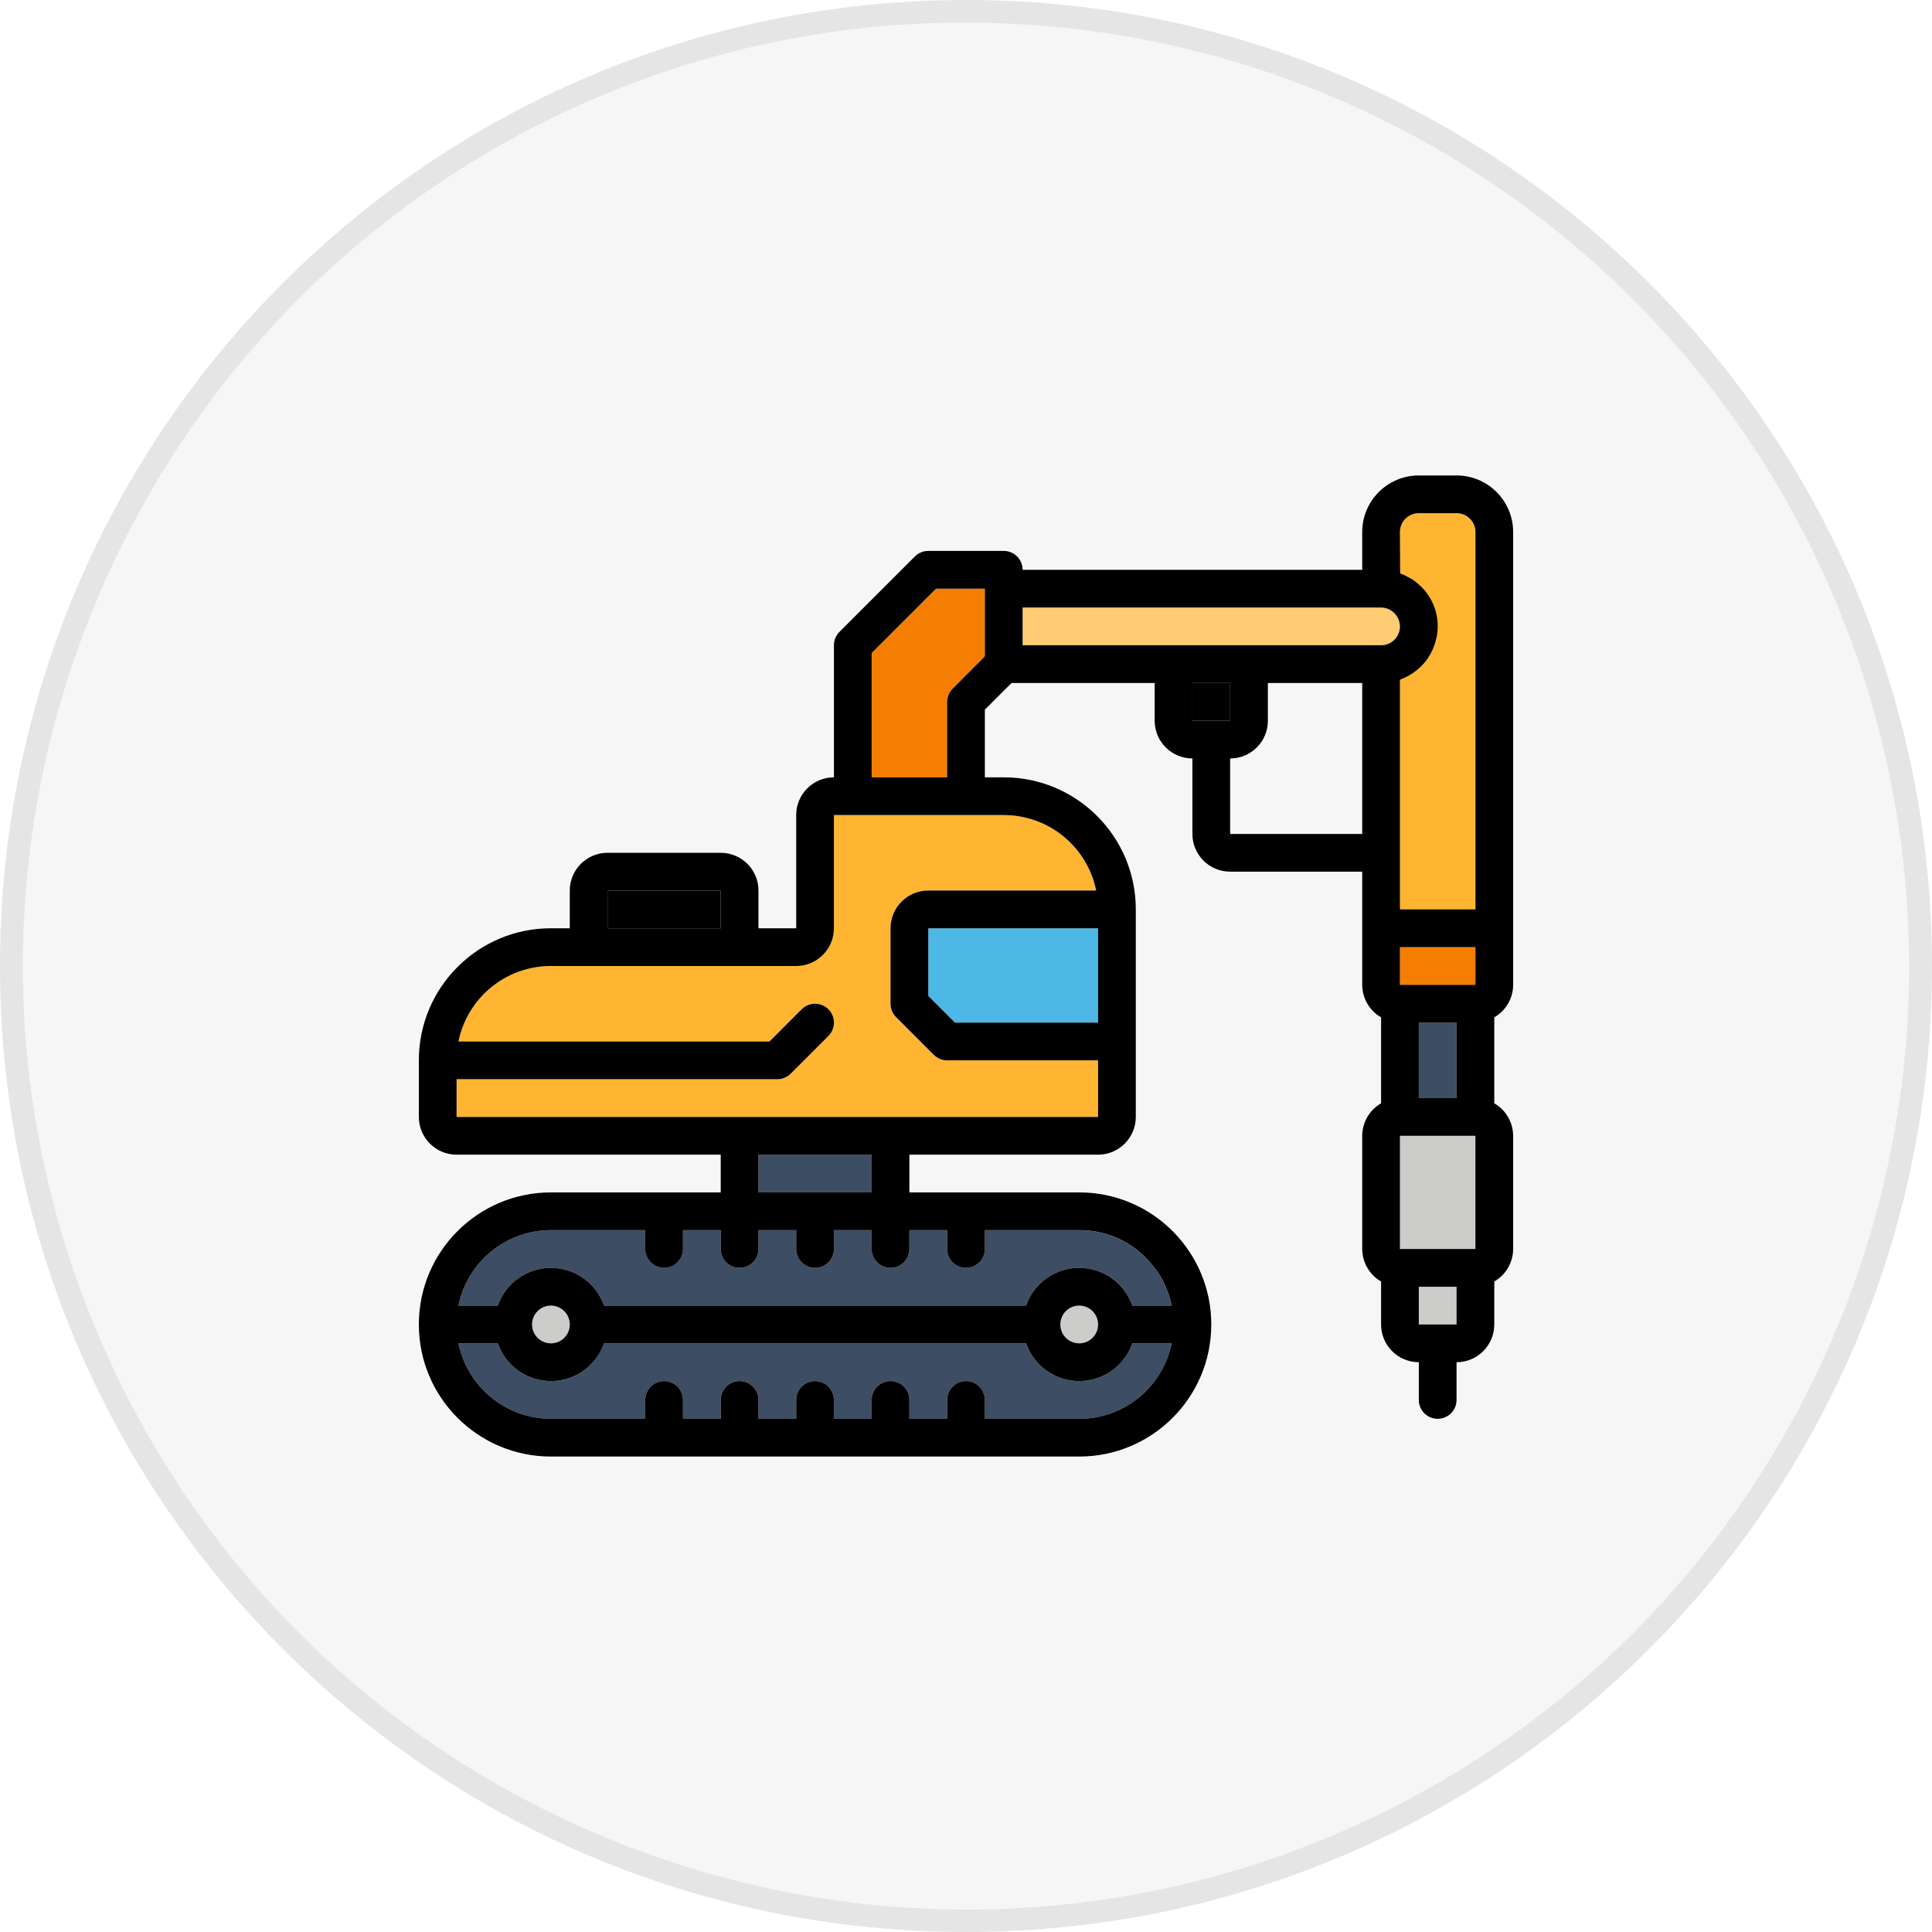
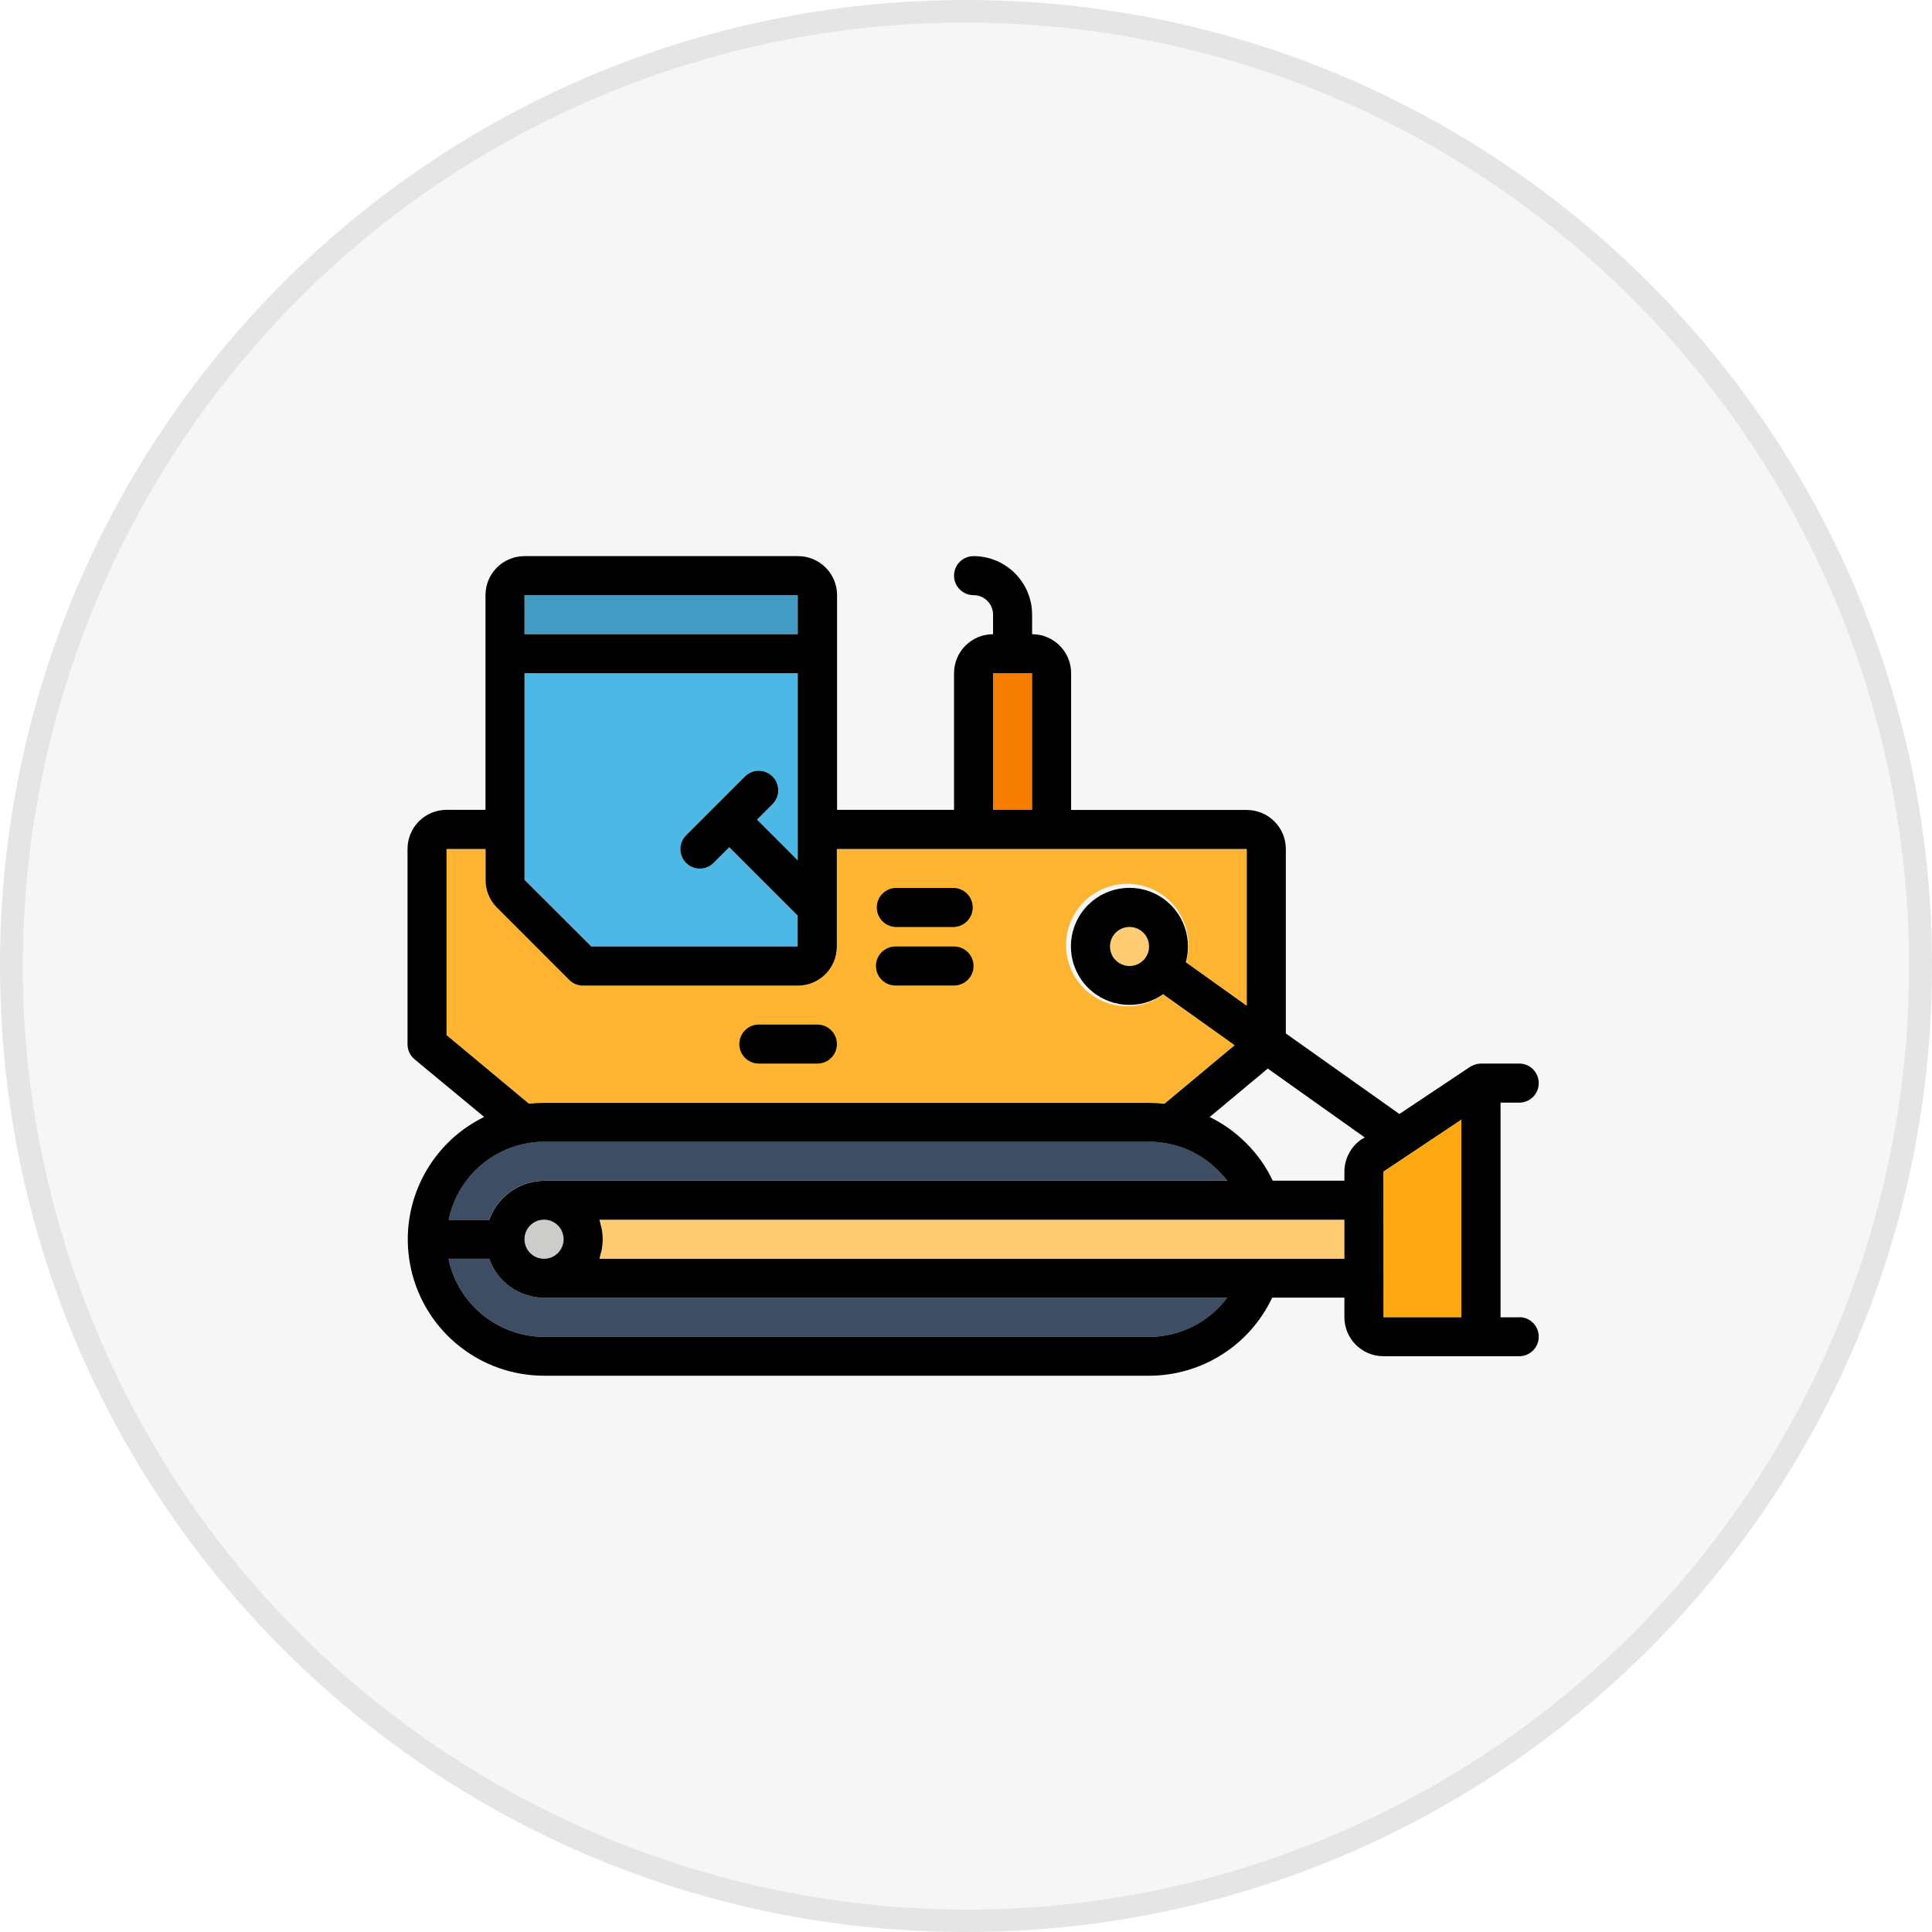
<svg xmlns="http://www.w3.org/2000/svg" viewBox="0 0 512 512">
  <g opacity=".5">
    <path d="m256 509a253 253 0 0 1 -178.9-431.9 253 253 0 0 1 357.8 357.8 251.37 251.37 0 0 1 -178.9 74.1z" fill="#eee" />
    <path d="m256 6a250.07 250.07 0 0 1 97.31 480.36 250.07 250.07 0 0 1 -194.62-460.72 248.53 248.53 0 0 1 97.31-19.64m0-6c-141.38 0-256 114.62-256 256s114.62 256 256 256 256-114.62 256-256-114.62-256-256-256z" fill="#ccc" />
  </g>
-   <circle cx="286" cy="351" fill="#ccccca" r="5" />
-   <path d="m300.08 346h10.42a25.08 25.08 0 0 0 -24.5-20h-25v5a5 5 0 0 1 -10 0v-5h-10v5a5 5 0 0 1 -10 0v-5h-10v5a5 5 0 0 1 -10 0v-5h-10v5a5 5 0 0 1 -10 0v-5h-10v5a5 5 0 0 1 -10 0v-5h-25a25 25 0 0 0 -24.5 20h10.42a14.91 14.91 0 0 1 28.16 0h111.84a14.91 14.91 0 0 1 28.16 0z" fill="#3d4d63" />
-   <circle cx="146" cy="351" fill="#ccccca" r="5" />
-   <path d="m251 186a5 5 0 0 1 1.46-3.54l8.54-8.53v-17.93h-12.93l-17.07 17.07v32.93h20z" fill="#f57e00" />
-   <path d="m201 306h30v10h-30z" fill="#3d4d63" />
-   <path d="m286 376a25 25 0 0 0 24.5-20h-10.42a14.91 14.91 0 0 1 -28.16 0h-111.84a14.91 14.91 0 0 1 -28.16 0h-10.42a25.07 25.07 0 0 0 24.5 20h25v-5a5 5 0 0 1 10 0v5h10v-5a5 5 0 0 1 10 0v5h10v-5a5 5 0 0 1 10 0v5h10v-5a5 5 0 0 1 10 0v5h10v-5a5 5 0 0 1 10 0v5z" fill="#3d4d63" />
-   <path d="m161 236h30v10h-30z" />
-   <path d="m209.54 284.54a5 5 0 0 1 -3.54 1.46h-85v10h170v-15h-40a5 5 0 0 1 -3.54-1.46l-10-10a5 5 0 0 1 -1.46-3.54v-20a10 10 0 0 1 10-10h44.5a25 25 0 0 0 -24.5-20h-45v30a10 10 0 0 1 -10 10h-65a25 25 0 0 0 -24.5 20h82.43l8.53-8.54a5 5 0 0 1 7.08 7.08z" fill="#ffb531" />
-   <path d="m376 341h10v10h-10z" fill="#ccccca" />
-   <path d="m371 251h20v10h-20z" fill="#f57e00" />
-   <path d="m386 136h-10a5 5 0 0 0 -5 5v10.88c.12.05.23.13.35.17a14.67 14.67 0 0 1 1.87.91c.31.17.63.31.92.5a15.33 15.33 0 0 1 2.26 1.83c.06.06.13.09.19.16a14.65 14.65 0 0 1 4.08 13.29c0 .28-.13.55-.19.82a14.45 14.45 0 0 1 -.57 1.8c-.11.28-.22.56-.34.84a15.33 15.33 0 0 1 -.92 1.69c-.13.2-.24.42-.38.62a14 14 0 0 1 -1.67 2c-.1.11-.23.2-.34.3a13.75 13.75 0 0 1 -1.67 1.38 7.61 7.61 0 0 1 -.73.47 13.73 13.73 0 0 1 -1.6.87c-.28.13-.54.26-.82.37s-.33.15-.5.22v60.88h20v-100a5 5 0 0 0 -4.94-5z" fill="#ffb531" />
-   <path d="m246 263.93 7.07 7.07h37.93v-25h-45z" fill="#4db7e5" />
-   <path d="m376 271h10v20h-10z" fill="#3d4d63" />
-   <path d="m371 301h20v30h-20z" fill="#ccccca" />
-   <path d="m316 181h10v10h-10z" />
-   <path d="m371 166a5.07 5.07 0 0 0 -5-5h-95v10h95a5 5 0 0 0 5-5z" fill="#ffcb73" />
-   <path d="m386 126h-10a15 15 0 0 0 -15 15v10h-90a5 5 0 0 0 -5-5h-20a5 5 0 0 0 -3.54 1.46l-20 20a5 5 0 0 0 -1.46 3.54v35a10 10 0 0 0 -10 10v30h-10v-10a10 10 0 0 0 -10-10h-30a10 10 0 0 0 -10 10v10h-5a35 35 0 0 0 -35 35v15a10 10 0 0 0 10 10h70v10h-45a35 35 0 0 0 0 70h140a35 35 0 0 0 0-70h-45v-10h50a10 10 0 0 0 10-10v-55a35 35 0 0 0 -35-35h-5v-17.93l7.07-7.07h37.93v10a10 10 0 0 0 10 10v20a10 10 0 0 0 10 10h35v30a10 10 0 0 0 5 8.61v22.78a10 10 0 0 0 -5 8.61v30a10 10 0 0 0 5 8.61v11.39a10 10 0 0 0 10 10v10a5 5 0 0 0 10 0v-10a10 10 0 0 0 10-10v-11.39a10 10 0 0 0 5-8.61v-30a10 10 0 0 0 -5-8.61v-22.78a10 10 0 0 0 5-8.61v-120a15 15 0 0 0 -15-15zm-15 15a5 5 0 0 1 5-5h10a5 5 0 0 1 5 5v100h-20v-60.85c.17-.07.32-.16.5-.22s.54-.24.82-.37a13.73 13.73 0 0 0 1.6-.87 7.61 7.61 0 0 0 .73-.47 13.75 13.75 0 0 0 1.67-1.38c.11-.1.24-.19.34-.3a14 14 0 0 0 1.67-2c.14-.2.25-.42.38-.62a15.33 15.33 0 0 0 .92-1.69c.12-.28.23-.56.34-.84a14.45 14.45 0 0 0 .57-1.8c.06-.27.15-.54.19-.82a14.65 14.65 0 0 0 -4.08-13.29c-.06-.07-.13-.1-.19-.16a15.33 15.33 0 0 0 -2.26-1.83c-.29-.19-.61-.33-.92-.5a14.67 14.67 0 0 0 -1.87-.91c-.12 0-.23-.12-.35-.17zm20 120h-20v-10h20zm0 70h-20v-30h20zm-5-40h-10v-20h10zm-225-55h30v10h-30zm125 140h-25v-5a5 5 0 0 0 -10 0v5h-10v-5a5 5 0 0 0 -10 0v5h-10v-5a5 5 0 0 0 -10 0v5h-10v-5a5 5 0 0 0 -10 0v5h-10v-5a5 5 0 0 0 -10 0v5h-25a25.07 25.07 0 0 1 -24.5-20h10.42a14.91 14.91 0 0 0 28.16 0h111.84a14.91 14.91 0 0 0 28.16 0h10.42a25 25 0 0 1 -24.5 20zm-145-25a5 5 0 1 1 5 5 5 5 0 0 1 -5-5zm140 0a5 5 0 1 1 5 5 5 5 0 0 1 -5-5zm22.68-17.65a24.58 24.58 0 0 1 6.82 12.65h-10.42a14.91 14.91 0 0 0 -28.16 0h-111.84a14.91 14.91 0 0 0 -28.16 0h-10.42a25 25 0 0 1 24.5-20h25v5a5 5 0 0 0 10 0v-5h10v5a5 5 0 0 0 10 0v-5h10v5a5 5 0 0 0 10 0v-5h10v5a5 5 0 0 0 10 0v-5h10v5a5 5 0 0 0 10 0v-5h25a24.67 24.67 0 0 1 17.68 7.35zm-72.68-17.35h-30v-10h30zm60-45h-37.93l-7.07-7.07v-17.93h45zm-.5-35h-44.5a10 10 0 0 0 -10 10v20a5 5 0 0 0 1.46 3.54l10 10a5 5 0 0 0 3.54 1.46h40v15h-170v-10h85a5 5 0 0 0 3.54-1.46l10-10a5 5 0 0 0 -7.08-7.08l-8.53 8.54h-82.43a25 25 0 0 1 24.5-20h65a10 10 0 0 0 10-10v-30h45a25 25 0 0 1 24.5 20zm-38-53.54a5 5 0 0 0 -1.5 3.54v20h-20v-32.93l17.07-17.07h12.93v17.93zm18.5-21.46h95a5.07 5.07 0 0 1 5 5 5 5 0 0 1 -5 5h-95zm55 20v10h-10v-10zm0 40v-20a10 10 0 0 0 10-10v-10h25v40zm60 130h-10v-10h10z" />
+   <path d="m139.03 157.72h72.41v10.34h-72.41z" fill="#419bc2" />
+   <path d="m263.17 178.41h10.34v36.21h-10.34z" fill="#f57e00" />
+   <path d="m211.45 250.83v-8.21l-18.11-18.1-4.1 4.1a5.17 5.17 0 0 1 -8.72-2.28 5.19 5.19 0 0 1 1.41-5l15.52-15.52a5.17 5.17 0 0 1 7.31 7.32l-4.1 4.1 10.79 10.76v-49.59h-72.45v54.76l17.66 17.66z" fill="#4db7e5" />
+   <path d="m140.44 292.41a36.47 36.47 0 0 1 3.77-.2h160.34a36.31 36.31 0 0 1 3.76.23h.31l18.58-15.44-18.92-13.44a16.22 16.22 0 1 1 6-8.48l16.17 11.49v-41.57h-108.66v25.86a10.34 10.34 0 0 1 -10.34 10.34h-56.9a5.16 5.16 0 0 1 -3.67-1.51l-19.17-19.18a10.18 10.18 0 0 1 -3-7.29v-8.22h-10.37v49.29l21.8 18.15z" fill="#ffb531" />
+   <path d="m129.64 333.59h-10.78a26 26 0 0 0 25.35 20.69h160.34a25.84 25.84 0 0 0 20.69-10.35h-181a15.54 15.54 0 0 1 -14.6-10.34z" fill="#3d4d63" />
+   <path d="m356.28 333.59v-10.35h-197.44c.15.44.24.9.35 1.36.08.3.18.59.24.9a14.67 14.67 0 0 1 0 5.83c-.06.31-.16.6-.24.9s-.2.92-.35 1.36z" fill="#ffcb73" />
+   <path d="m387.31 296.7-20.66 13.78-.03 38.62h20.69z" fill="#ffa912" />
+   <path d="m299.38 245.66a5.17 5.17 0 1 0 5.17 5.17 5.16 5.16 0 0 0 -5.17-5.17z" fill="#ffcb73" />
+   <path d="m322.84 310.17a25.33 25.33 0 0 0 -13.63-7.17 23.51 23.51 0 0 0 -4.66-.44h-160.34a23.62 23.62 0 0 0 -4.59.42 25.85 25.85 0 0 0 -20.71 20.27h10.73a15.51 15.51 0 0 1 14.57-10.34h181a23.92 23.92 0 0 0 -2.37-2.74z" fill="#3d4d63" />
+   <circle cx="144.21" cy="328.41" fill="#ccccca" r="5.17" />
+   <path d="m402.83 349.1h-5.17v-56.89h5.17a5.18 5.18 0 0 0 0-10.35h-10.44a5.56 5.56 0 0 0 -1.76.35l-.41.2c-.21.09-.41.19-.61.3l-18.76 12.51-30.09-21.34v-48.88a10.35 10.35 0 0 0 -10.35-10.35h-46.55v-36.24a10.34 10.34 0 0 0 -10.34-10.34v-5.17a15.52 15.52 0 0 0 -15.52-15.52 5.17 5.17 0 1 0 0 10.34 5.17 5.17 0 0 1 5.17 5.18v5.17a10.34 10.34 0 0 0 -10.34 10.34v36.21h-31v-56.9a10.34 10.34 0 0 0 -10.34-10.34h-72.49a10.34 10.34 0 0 0 -10.34 10.34v56.9h-10.32a10.34 10.34 0 0 0 -10.34 10.38v51.72a5.17 5.17 0 0 0 1.86 4l18.45 15.28a36.13 36.13 0 0 0 15.9 68.58h160.34a36.05 36.05 0 0 0 32.59-20.69h19.14v5.17a10.34 10.34 0 0 0 10.34 10.35h36.21a5.18 5.18 0 0 0 0-10.35zm-41.95-47.21a10.4 10.4 0 0 0 -4.6 8.63v2.38h-19a34.53 34.53 0 0 0 -7.08-10 35.45 35.45 0 0 0 -9.63-6.88l15.4-12.84 25.71 18.26zm-97.71-123.48h10.35v36.21h-10.35zm-124.17 54.76v-54.76h72.42v49.59l-10.79-10.79 4.1-4.1a5.17 5.17 0 0 0 -7.31-7.32l-15.52 15.52a5.17 5.17 0 0 0 2.28 8.72 5.14 5.14 0 0 0 5-1.41l4.1-4.1 18.11 18.1v8.21h-54.7zm0-75.45h72.42v10.35h-72.42zm-20.66 67.28h10.35v8.22a10.18 10.18 0 0 0 3 7.29l19.17 19.18a5.16 5.16 0 0 0 3.67 1.51h56.9a10.34 10.34 0 0 0 10.34-10.34v-25.86h108.64v41.55l-16.17-11.55a15.51 15.51 0 1 0 -6 8.48l18.96 13.52-18.58 15.49h-.31a36.31 36.31 0 0 0 -3.76-.23h-160.34a36.47 36.47 0 0 0 -3.77.2h-.3l-21.8-18.15zm181 31a5.17 5.17 0 1 1 5.17-5.17 5.17 5.17 0 0 1 -5.13 5.17zm-159.72 47a23.62 23.62 0 0 1 4.59-.42h160.34a23.51 23.51 0 0 1 4.66.44 25.33 25.33 0 0 1 13.63 7.18 23.92 23.92 0 0 1 2.4 2.73h-181a15.51 15.51 0 0 0 -14.57 10.34h-10.76a25.85 25.85 0 0 1 20.71-20.27zm-.62 25.41a5.18 5.18 0 1 1 5.18 5.18 5.18 5.18 0 0 1 -5.18-5.18zm165.52 25.87h-160.31a26 26 0 0 1 -25.35-20.69h10.78a15.54 15.54 0 0 0 14.57 10.34h181a25.84 25.84 0 0 1 -20.66 10.35zm29.23-20.69h-174.91c.15-.44.24-.91.35-1.36s.18-.59.24-.9a14.67 14.67 0 0 0 0-5.83c-.06-.31-.16-.6-.24-.9-.11-.46-.2-.92-.35-1.36h197.44v10.35zm32.87-23.11 20.66-13.78v52.4h-20.66z" />
+   <path d="m237.31 245.66h15.52a5.18 5.18 0 0 0 0-10.35h-15.52a5.18 5.18 0 0 0 0 10.35z" />
+   <path d="m237.31 261.17h15.52a5.17 5.17 0 0 0 0-10.34h-15.52a5.17 5.17 0 1 0 0 10.34z" />
+   <path d="m201.1 281.86h15.52a5.17 5.17 0 0 0 0-10.34h-15.52a5.17 5.17 0 1 0 0 10.34z" />
</svg>
